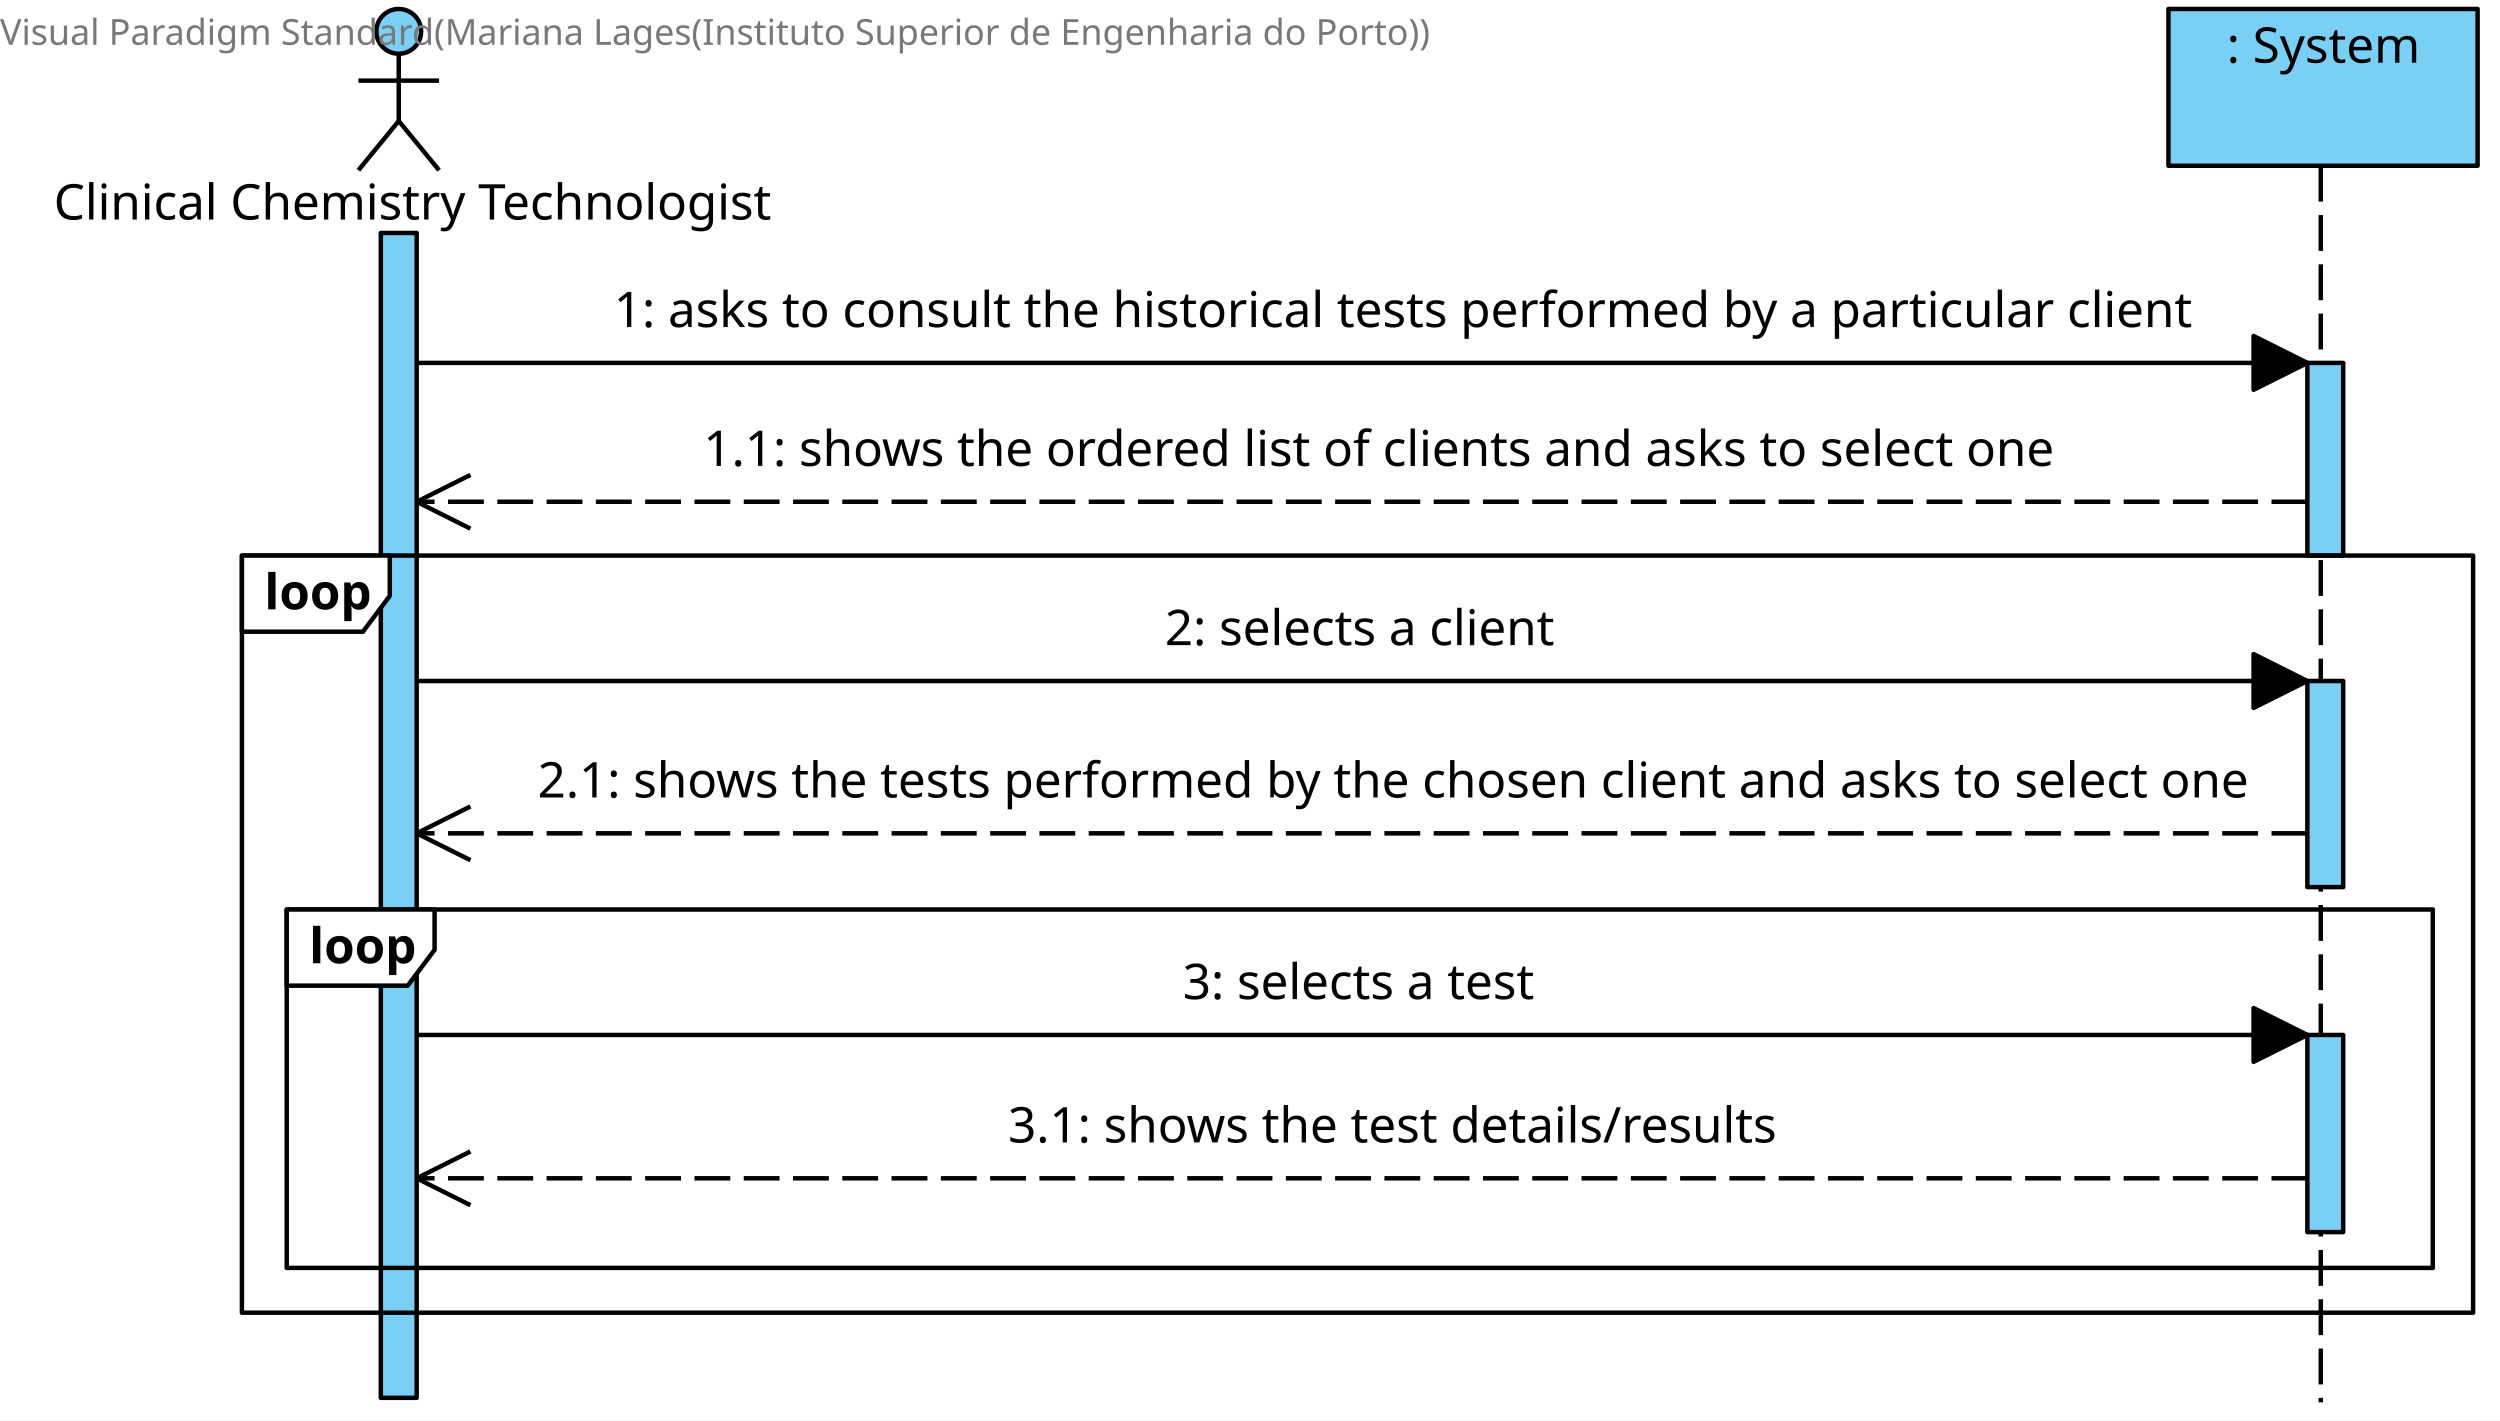
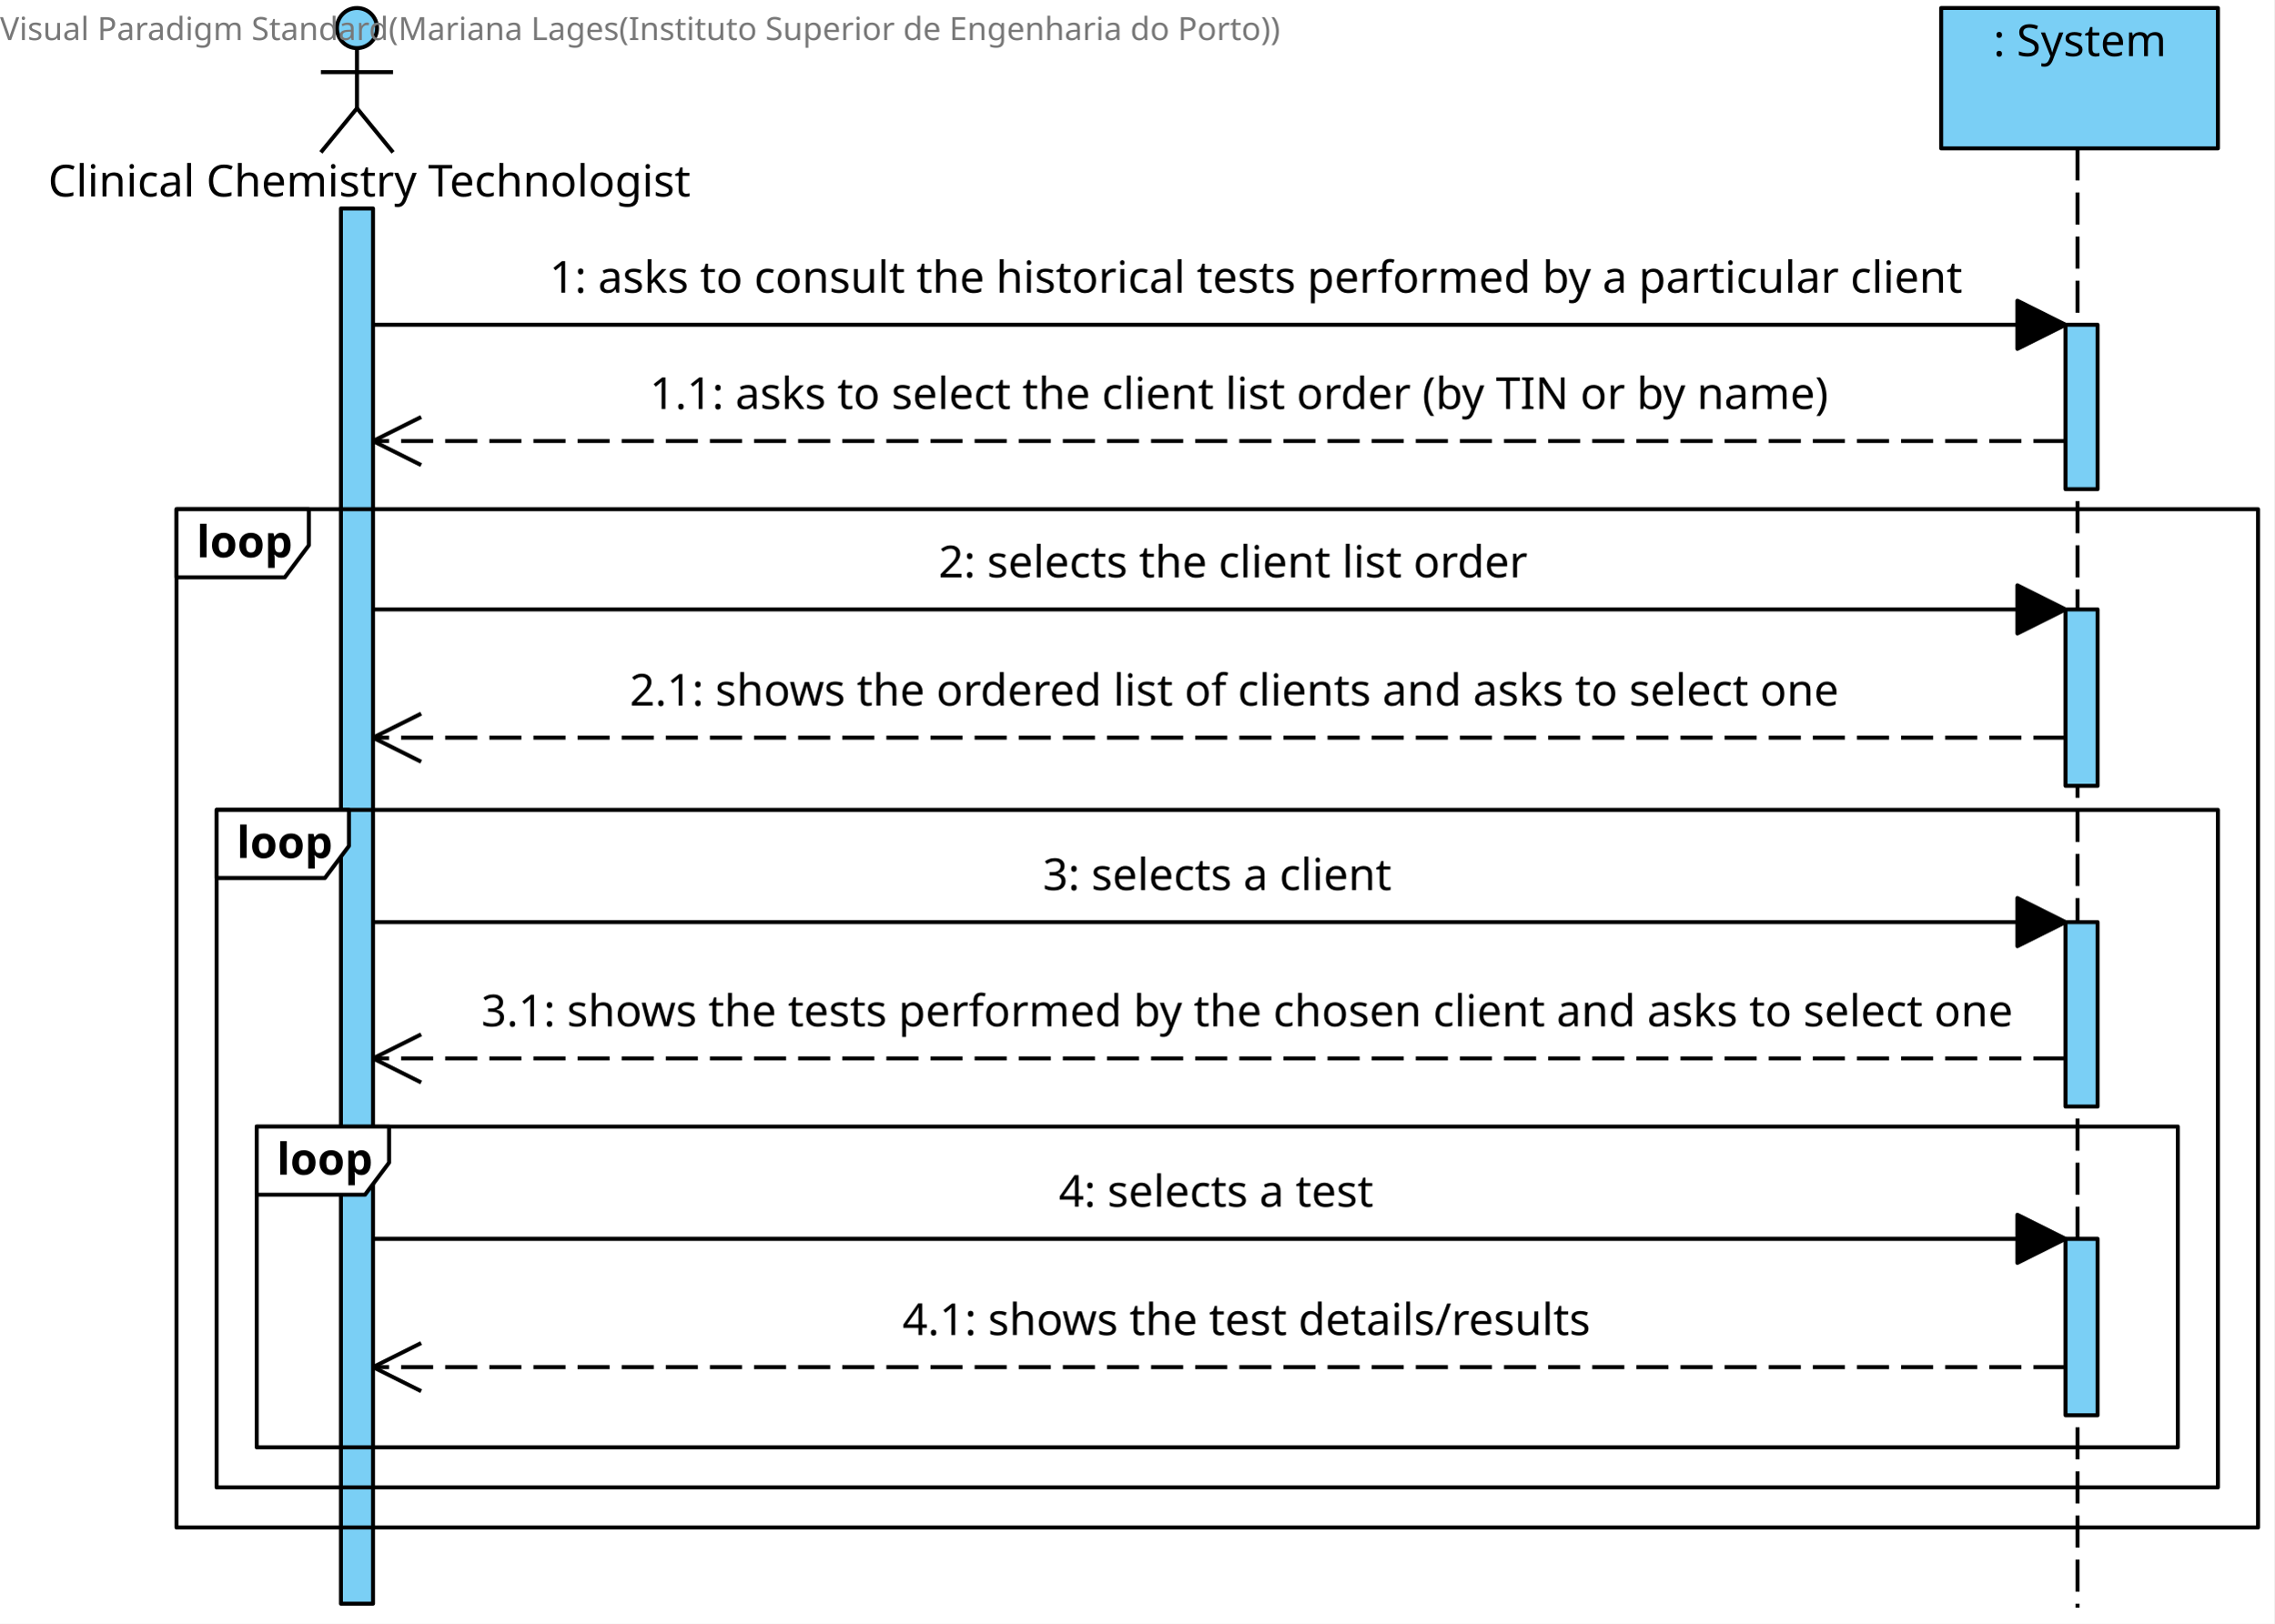
- <svg xmlns="http://www.w3.org/2000/svg" fill-opacity="0" color-rendering="auto" color-interpolation="auto" text-rendering="auto" stroke="rgb(0,0,0)" stroke-linecap="square" width="558" stroke-miterlimit="10" shape-rendering="auto" stroke-opacity="0" fill="rgb(0,0,0)" stroke-dasharray="none" font-weight="normal" stroke-width="1" height="317" font-family="'Dialog'" font-style="normal" stroke-linejoin="miter" font-size="12px" stroke-dashoffset="0" image-rendering="auto">
+ <svg xmlns="http://www.w3.org/2000/svg" fill-opacity="0" color-rendering="auto" color-interpolation="auto" text-rendering="auto" stroke="rgb(0,0,0)" stroke-linecap="square" width="567" stroke-miterlimit="10" shape-rendering="auto" stroke-opacity="0" fill="rgb(0,0,0)" stroke-dasharray="none" font-weight="normal" stroke-width="1" height="405" font-family="'Dialog'" font-style="normal" stroke-linejoin="miter" font-size="12px" stroke-dashoffset="0" image-rendering="auto">
  <defs id="genericDefs" />
  <g>
    <defs id="defs1">
      <clipPath clipPathUnits="userSpaceOnUse" id="clipPath1">
-         <path d="M-7 -7 L71 -7 L71 322 L-7 322 L-7 -7 Z" />
+         <path d="M-7 -7 L71 -7 L71 410 L-7 410 L-7 -7 Z" />
      </clipPath>
      <clipPath clipPathUnits="userSpaceOnUse" id="clipPath2">
-         <path d="M-7 -7 L81 -7 L81 322 L-7 322 L-7 -7 Z" />
+         <path d="M-7 -7 L81 -7 L81 410 L-7 410 L-7 -7 Z" />
      </clipPath>
      <clipPath clipPathUnits="userSpaceOnUse" id="clipPath3">
-         <path d="M-7 -7 L19 -7 L19 54 L-7 54 L-7 -7 Z" />
+         <path d="M-7 -7 L19 -7 L19 52 L-7 52 L-7 -7 Z" />
      </clipPath>
      <clipPath clipPathUnits="userSpaceOnUse" id="clipPath4">
-         <path d="M-7 -7 L509 -7 L509 180 L-7 180 L-7 -7 Z" />
+         <path d="M-7 -7 L510 -7 L510 180 L-7 180 L-7 -7 Z" />
      </clipPath>
      <clipPath clipPathUnits="userSpaceOnUse" id="clipPath5">
-         <path d="M-7 -7 L-7 180 L509 180 L509 -7 Z" />
+         <path d="M-7 -7 L-7 180 L510 180 L510 -7 Z" />
      </clipPath>
      <clipPath clipPathUnits="userSpaceOnUse" id="clipPath6">
        <path d="M0 0 L0 18 L34 18 L34 0 Z" />
      </clipPath>
      <clipPath clipPathUnits="userSpaceOnUse" id="clipPath7">
-         <path d="M-7 -7 L509 -7 L509 162 L-7 162 L-7 -7 Z" />
+         <path d="M-7 -7 L19 -7 L19 55 L-7 55 L-7 -7 Z" />
      </clipPath>
      <clipPath clipPathUnits="userSpaceOnUse" id="clipPath8">
-         <path d="M0 0 L0 4 L498 4 L498 0 Z" />
+         <path d="M-7 -7 L490 -7 L490 91 L-7 91 L-7 -7 Z" />
      </clipPath>
      <clipPath clipPathUnits="userSpaceOnUse" id="clipPath9">
+         <path d="M-7 -7 L-7 91 L490 91 L490 -7 Z" />
+       </clipPath>
+       <clipPath clipPathUnits="userSpaceOnUse" id="clipPath10">
        <path d="M-7 -7 L19 -7 L19 57 L-7 57 L-7 -7 Z" />
      </clipPath>
-       <clipPath clipPathUnits="userSpaceOnUse" id="clipPath10">
-         <path d="M-7 -7 L490 -7 L490 91 L-7 91 L-7 -7 Z" />
-       </clipPath>
      <clipPath clipPathUnits="userSpaceOnUse" id="clipPath11">
-         <path d="M-7 -7 L-7 91 L490 91 L490 -7 Z" />
+         <path d="M-7 -7 L510 -7 L510 162 L-7 162 L-7 -7 Z" />
      </clipPath>
      <clipPath clipPathUnits="userSpaceOnUse" id="clipPath12">
+         <path d="M0 0 L0 4 L499 4 L499 0 Z" />
+       </clipPath>
+       <clipPath clipPathUnits="userSpaceOnUse" id="clipPath13">
        <path d="M-7 -7 L490 -7 L490 73 L-7 73 L-7 -7 Z" />
      </clipPath>
-       <clipPath clipPathUnits="userSpaceOnUse" id="clipPath13">
+       <clipPath clipPathUnits="userSpaceOnUse" id="clipPath14">
        <path d="M0 0 L0 4 L479 4 L479 0 Z" />
      </clipPath>
-       <clipPath clipPathUnits="userSpaceOnUse" id="clipPath14">
-         <path d="M-7 -7 L19 -7 L19 55 L-7 55 L-7 -7 Z" />
-       </clipPath>
      <clipPath clipPathUnits="userSpaceOnUse" id="clipPath15">
+         <path d="M-7 -7 L530 -7 L530 265 L-7 265 L-7 -7 Z" />
+       </clipPath>
+       <clipPath clipPathUnits="userSpaceOnUse" id="clipPath16">
+         <path d="M-7 -7 L-7 265 L530 265 L530 -7 Z" />
+       </clipPath>
+       <clipPath clipPathUnits="userSpaceOnUse" id="clipPath17">
+         <path d="M-7 -7 L530 -7 L530 247 L-7 247 L-7 -7 Z" />
+       </clipPath>
+       <clipPath clipPathUnits="userSpaceOnUse" id="clipPath18">
+         <path d="M0 0 L0 4 L519 4 L519 0 Z" />
+       </clipPath>
+       <clipPath clipPathUnits="userSpaceOnUse" id="clipPath19">
        <path d="M-174 -15 L348 -15 L348 30 L-174 30 L-174 -15 Z" />
      </clipPath>
-       <clipPath clipPathUnits="userSpaceOnUse" id="clipPath16">
+       <clipPath clipPathUnits="userSpaceOnUse" id="clipPath20">
        <path d="M-70 -15 L140 -15 L140 30 L-70 30 L-70 -15 Z" />
      </clipPath>
-       <clipPath clipPathUnits="userSpaceOnUse" id="clipPath17">
+       <clipPath clipPathUnits="userSpaceOnUse" id="clipPath21">
        <path d="M0 0 L526 0 L526 104 L0 104 L0 0 Z" />
      </clipPath>
-       <clipPath clipPathUnits="userSpaceOnUse" id="clipPath18">
-         <path d="M436 30 L436 45 L85 45 L85 30 ZM413 61 L413 76 L105 76 L105 61 ZM0 0 L0 6 L133 6 L133 21 L0 21 L0 104 L208 104 L208 101 L313 101 L313 104 L526 104 L526 0 Z" />
-       </clipPath>
-       <clipPath clipPathUnits="userSpaceOnUse" id="clipPath19">
-         <path d="M413 30 L413 45 L105 45 L105 30 ZM313 70 L313 85 L208 85 L208 70 ZM0 0 L0 104 L526 104 L526 0 L436 0 L436 14 L85 14 L85 0 Z" />
-       </clipPath>
-       <clipPath clipPathUnits="userSpaceOnUse" id="clipPath20">
-         <path d="M313 30 L313 45 L208 45 L208 30 ZM452 64 L452 79 L68 79 L68 64 ZM0 0 L0 104 L526 104 L526 0 L413 0 L413 5 L105 5 L105 0 Z" />
-       </clipPath>
-       <clipPath clipPathUnits="userSpaceOnUse" id="clipPath21">
+       <clipPath clipPathUnits="userSpaceOnUse" id="clipPath22">
+         <path d="M436 30 L436 45 L85 45 L85 30 ZM412 59 L412 74 L110 74 L110 59 ZM0 0 L0 6 L133 6 L133 21 L0 21 L0 104 L181 104 L181 101 L340 101 L340 104 L526 104 L526 0 Z" />
+       </clipPath>
+       <clipPath clipPathUnits="userSpaceOnUse" id="clipPath23">
+         <path d="M413 30 L413 45 L105 45 L105 30 ZM313 76 L313 91 L208 91 L208 76 ZM0 0 L0 104 L526 104 L526 0 L340 0 L340 13 L181 13 L181 0 Z" />
+       </clipPath>
+       <clipPath clipPathUnits="userSpaceOnUse" id="clipPath24">
+         <path d="M313 30 L313 45 L208 45 L208 30 ZM452 64 L452 79 L68 79 L68 64 ZM0 0 L0 104 L526 104 L526 0 Z" />
+       </clipPath>
+       <clipPath clipPathUnits="userSpaceOnUse" id="clipPath25">
        <path d="M452 30 L452 45 L68 45 L68 30 ZM309 75 L309 90 L212 90 L212 75 ZM0 0 L0 104 L526 104 L526 0 L313 0 L313 11 L208 11 L208 0 Z" />
      </clipPath>
-       <clipPath clipPathUnits="userSpaceOnUse" id="clipPath22">
+       <clipPath clipPathUnits="userSpaceOnUse" id="clipPath26">
        <path d="M309 30 L309 45 L212 45 L212 30 ZM356 62 L356 77 L173 77 L173 62 ZM0 0 L0 104 L526 104 L526 0 Z" />
      </clipPath>
-       <clipPath clipPathUnits="userSpaceOnUse" id="clipPath23">
+       <clipPath clipPathUnits="userSpaceOnUse" id="clipPath27">
        <path d="M356 30 L356 45 L173 45 L173 30 ZM0 0 L0 104 L526 104 L526 0 L309 0 L309 13 L212 13 L212 0 Z" />
      </clipPath>
-       <clipPath clipPathUnits="userSpaceOnUse" id="clipPath24">
+       <clipPath clipPathUnits="userSpaceOnUse" id="clipPath28">
+         <path d="M436 1 L436 16 L85 16 L85 1 ZM412 30 L412 45 L110 45 L110 30 ZM340 72 L340 87 L181 87 L181 72 ZM0 0 L0 104 L526 104 L526 0 Z" />
+       </clipPath>
+       <clipPath clipPathUnits="userSpaceOnUse" id="clipPath29">
+         <path d="M340 30 L340 45 L181 45 L181 30 ZM413 62 L413 77 L105 77 L105 62 ZM0 0 L0 104 L526 104 L526 0 L412 0 L412 3 L110 3 L110 0 Z" />
+       </clipPath>
+       <clipPath clipPathUnits="userSpaceOnUse" id="clipPath30">
+         <path d="M-159 -15 L318 -15 L318 30 L-159 30 L-159 -15 Z" />
+       </clipPath>
+       <clipPath clipPathUnits="userSpaceOnUse" id="clipPath31">
+         <path d="M-302 -15 L604 -15 L604 30 L-302 30 L-302 -15 Z" />
+       </clipPath>
+       <clipPath clipPathUnits="userSpaceOnUse" id="clipPath32">
        <path d="M-183 -15 L366 -15 L366 30 L-183 30 L-183 -15 Z" />
      </clipPath>
-       <clipPath clipPathUnits="userSpaceOnUse" id="clipPath25">
+       <clipPath clipPathUnits="userSpaceOnUse" id="clipPath33">
        <path d="M-97 -15 L194 -15 L194 30 L-97 30 L-97 -15 Z" />
      </clipPath>
-       <clipPath clipPathUnits="userSpaceOnUse" id="clipPath26">
+       <clipPath clipPathUnits="userSpaceOnUse" id="clipPath34">
        <path d="M-384 -15 L768 -15 L768 30 L-384 30 L-384 -15 Z" />
      </clipPath>
-       <clipPath clipPathUnits="userSpaceOnUse" id="clipPath27">
+       <clipPath clipPathUnits="userSpaceOnUse" id="clipPath35">
        <path d="M-105 -15 L210 -15 L210 30 L-105 30 L-105 -15 Z" />
      </clipPath>
-       <clipPath clipPathUnits="userSpaceOnUse" id="clipPath28">
+       <clipPath clipPathUnits="userSpaceOnUse" id="clipPath36">
        <path d="M-308 -15 L616 -15 L616 30 L-308 30 L-308 -15 Z" />
      </clipPath>
-       <clipPath clipPathUnits="userSpaceOnUse" id="clipPath29">
+       <clipPath clipPathUnits="userSpaceOnUse" id="clipPath37">
        <path d="M-351 -15 L702 -15 L702 30 L-351 30 L-351 -15 Z" />
      </clipPath>
    </defs>
    <g fill="white" text-rendering="geometricPrecision" fill-opacity="1" stroke-opacity="1" stroke="white">
-       <rect x="0" width="558" height="317" y="0" stroke="none" />
+       <rect x="0" width="567" height="405" y="0" stroke="none" />
    </g>
    <g font-size="11px" transform="translate(59,2)" fill-opacity="1" fill="rgb(122,207,245)" text-rendering="geometricPrecision" image-rendering="optimizeQuality" font-family="sans-serif" stroke="rgb(122,207,245)" stroke-opacity="1">
      <circle r="5" clip-path="url(#clipPath1)" cx="30" cy="5" stroke="none" />
-       <rect x="26" width="8" height="260" y="50" clip-path="url(#clipPath1)" stroke="none" />
+       <rect x="26" width="8" height="348" y="50" clip-path="url(#clipPath1)" stroke="none" />
    </g>
    <g stroke-linecap="butt" font-size="11px" transform="translate(59,2)" fill-opacity="1" fill="black" text-rendering="geometricPrecision" image-rendering="optimizeQuality" font-family="sans-serif" stroke-linejoin="round" stroke="black" stroke-opacity="1" stroke-miterlimit="0">
      <circle fill="none" r="5" clip-path="url(#clipPath1)" cx="30" cy="5" />
-       <rect fill="none" x="26" width="8" height="260" y="50" clip-path="url(#clipPath1)" />
+       <rect fill="none" x="26" width="8" height="348" y="50" clip-path="url(#clipPath1)" />
      <line y2="25" fill="none" x1="30" clip-path="url(#clipPath1)" x2="30" y1="10" />
      <line y2="36" fill="none" x1="30" clip-path="url(#clipPath1)" x2="21" y1="25" />
      <line y2="36" fill="none" x1="30" clip-path="url(#clipPath1)" x2="39" y1="25" />
      <line y2="16" fill="none" x1="21" clip-path="url(#clipPath1)" x2="39" y1="16" />
    </g>
    <g font-size="11px" transform="translate(484,2)" fill-opacity="1" fill="rgb(122,207,245)" text-rendering="geometricPrecision" image-rendering="optimizeQuality" font-family="sans-serif" stroke="rgb(122,207,245)" stroke-opacity="1">
      <rect x="0" width="69" height="35" y="0" clip-path="url(#clipPath2)" stroke="none" />
    </g>
    <g stroke-linecap="butt" font-size="11px" transform="translate(484,2)" fill-opacity="1" fill="black" text-rendering="geometricPrecision" image-rendering="optimizeQuality" font-family="sans-serif" stroke-linejoin="round" stroke="black" stroke-opacity="1" stroke-miterlimit="0">
      <rect fill="none" x="0" width="69" height="35" y="0" clip-path="url(#clipPath2)" />
-       <line clip-path="url(#clipPath2)" fill="none" x1="34" x2="34" y1="35" y2="311" stroke-linejoin="bevel" stroke-dasharray="8,3" />
+       <line clip-path="url(#clipPath2)" fill="none" x1="34" x2="34" y1="35" y2="399" stroke-linejoin="bevel" stroke-dasharray="8,3" />
    </g>
    <g font-size="11px" transform="translate(515,81)" fill-opacity="1" fill="rgb(122,207,245)" text-rendering="geometricPrecision" image-rendering="optimizeQuality" font-family="sans-serif" stroke="rgb(122,207,245)" stroke-opacity="1">
-       <rect x="0" width="8" height="43" y="0" clip-path="url(#clipPath3)" stroke="none" />
+       <rect x="0" width="8" height="41" y="0" clip-path="url(#clipPath3)" stroke="none" />
    </g>
    <g stroke-linecap="butt" font-size="11px" transform="translate(515,81)" fill-opacity="1" fill="black" text-rendering="geometricPrecision" image-rendering="optimizeQuality" font-family="sans-serif" stroke-linejoin="round" stroke="black" stroke-opacity="1" stroke-miterlimit="0">
-       <rect fill="none" x="0" width="8" height="43" y="0" clip-path="url(#clipPath3)" />
-     </g>
-     <g fill-opacity="1" text-rendering="geometricPrecision" stroke="black" stroke-linecap="butt" transform="translate(54,124)" stroke-miterlimit="0" stroke-opacity="1" fill="black" font-weight="bold" font-family="sans-serif" stroke-linejoin="round" font-size="11px" image-rendering="optimizeQuality">
-       <rect fill="none" x="0" width="498" height="169" y="0" clip-path="url(#clipPath5)" />
-     </g>
-     <g font-size="11px" transform="translate(54,124)" fill-opacity="1" fill="white" text-rendering="geometricPrecision" image-rendering="optimizeQuality" font-family="sans-serif" stroke="white" font-weight="bold" stroke-opacity="1">
+       <rect fill="none" x="0" width="8" height="41" y="0" clip-path="url(#clipPath3)" />
+     </g>
+     <g fill-opacity="1" text-rendering="geometricPrecision" stroke="black" stroke-linecap="butt" transform="translate(54,202)" stroke-miterlimit="0" stroke-opacity="1" fill="black" font-weight="bold" font-family="sans-serif" stroke-linejoin="round" font-size="11px" image-rendering="optimizeQuality">
+       <rect fill="none" x="0" width="499" height="169" y="0" clip-path="url(#clipPath5)" />
+     </g>
+     <g font-size="11px" transform="translate(54,202)" fill-opacity="1" fill="white" text-rendering="geometricPrecision" image-rendering="optimizeQuality" font-family="sans-serif" stroke="white" font-weight="bold" stroke-opacity="1">
      <path d="M33 0 L33 9 L27 17 L0 17 L0 0 Z" stroke="none" clip-path="url(#clipPath5)" />
    </g>
-     <g fill-opacity="1" text-rendering="geometricPrecision" stroke="black" stroke-linecap="butt" transform="translate(54,124)" stroke-miterlimit="0" stroke-opacity="1" fill="black" font-weight="bold" font-family="sans-serif" stroke-linejoin="round" font-size="11px" image-rendering="optimizeQuality">
+     <g fill-opacity="1" text-rendering="geometricPrecision" stroke="black" stroke-linecap="butt" transform="translate(54,202)" stroke-miterlimit="0" stroke-opacity="1" fill="black" font-weight="bold" font-family="sans-serif" stroke-linejoin="round" font-size="11px" image-rendering="optimizeQuality">
      <path fill="none" d="M33 0 L33 9 L27 17 L0 17 L0 0 Z" clip-path="url(#clipPath5)" />
    </g>
-     <g font-size="11px" transform="translate(54,124)" fill-opacity="1" fill="black" text-rendering="geometricPrecision" image-rendering="optimizeQuality" font-family="sans-serif" stroke="black" font-weight="bold" stroke-opacity="1">
+     <g font-size="11px" transform="translate(54,202)" fill-opacity="1" fill="black" text-rendering="geometricPrecision" image-rendering="optimizeQuality" font-family="sans-serif" stroke="black" font-weight="bold" stroke-opacity="1">
      <text x="5" xml:space="preserve" y="12" clip-path="url(#clipPath6)" stroke="none">loop</text>
    </g>
+     <g font-size="11px" transform="translate(515,309)" fill-opacity="1" fill="rgb(122,207,245)" text-rendering="geometricPrecision" image-rendering="optimizeQuality" font-family="sans-serif" stroke="rgb(122,207,245)" stroke-opacity="1">
+       <rect x="0" width="8" height="44" y="0" clip-path="url(#clipPath7)" stroke="none" />
+     </g>
+     <g stroke-linecap="butt" font-size="11px" transform="translate(515,309)" fill-opacity="1" fill="black" text-rendering="geometricPrecision" image-rendering="optimizeQuality" font-family="sans-serif" stroke-linejoin="round" stroke="black" stroke-opacity="1" stroke-miterlimit="0">
+       <rect fill="none" x="0" width="8" height="44" y="0" clip-path="url(#clipPath7)" />
+     </g>
+     <g fill-opacity="1" text-rendering="geometricPrecision" stroke="black" stroke-linecap="butt" transform="translate(64,281)" stroke-miterlimit="0" stroke-opacity="1" fill="black" font-weight="bold" font-family="sans-serif" stroke-linejoin="round" font-size="11px" image-rendering="optimizeQuality">
+       <rect fill="none" x="0" width="479" height="80" y="0" clip-path="url(#clipPath9)" />
+     </g>
+     <g font-size="11px" transform="translate(64,281)" fill-opacity="1" fill="white" text-rendering="geometricPrecision" image-rendering="optimizeQuality" font-family="sans-serif" stroke="white" font-weight="bold" stroke-opacity="1">
+       <path d="M33 0 L33 9 L27 17 L0 17 L0 0 Z" stroke="none" clip-path="url(#clipPath9)" />
+     </g>
+     <g fill-opacity="1" text-rendering="geometricPrecision" stroke="black" stroke-linecap="butt" transform="translate(64,281)" stroke-miterlimit="0" stroke-opacity="1" fill="black" font-weight="bold" font-family="sans-serif" stroke-linejoin="round" font-size="11px" image-rendering="optimizeQuality">
+       <path fill="none" d="M33 0 L33 9 L27 17 L0 17 L0 0 Z" clip-path="url(#clipPath9)" />
+     </g>
+     <g font-size="11px" transform="translate(64,281)" fill-opacity="1" fill="black" text-rendering="geometricPrecision" image-rendering="optimizeQuality" font-family="sans-serif" stroke="black" font-weight="bold" stroke-opacity="1">
+       <text x="5" xml:space="preserve" y="12" clip-path="url(#clipPath6)" stroke="none">loop</text>
+     </g>
    <g font-size="11px" transform="translate(515,152)" fill-opacity="1" fill="rgb(122,207,245)" text-rendering="geometricPrecision" image-rendering="optimizeQuality" font-family="sans-serif" stroke="rgb(122,207,245)" stroke-opacity="1">
-       <rect x="0" width="8" height="46" y="0" clip-path="url(#clipPath9)" stroke="none" />
+       <rect x="0" width="8" height="44" y="0" clip-path="url(#clipPath7)" stroke="none" />
    </g>
    <g stroke-linecap="butt" font-size="11px" transform="translate(515,152)" fill-opacity="1" fill="black" text-rendering="geometricPrecision" image-rendering="optimizeQuality" font-family="sans-serif" stroke-linejoin="round" stroke="black" stroke-opacity="1" stroke-miterlimit="0">
-       <rect fill="none" x="0" width="8" height="46" y="0" clip-path="url(#clipPath9)" />
-     </g>
-     <g fill-opacity="1" text-rendering="geometricPrecision" stroke="black" stroke-linecap="butt" transform="translate(64,203)" stroke-miterlimit="0" stroke-opacity="1" fill="black" font-weight="bold" font-family="sans-serif" stroke-linejoin="round" font-size="11px" image-rendering="optimizeQuality">
-       <rect fill="none" x="0" width="479" height="80" y="0" clip-path="url(#clipPath11)" />
-     </g>
-     <g font-size="11px" transform="translate(64,203)" fill-opacity="1" fill="white" text-rendering="geometricPrecision" image-rendering="optimizeQuality" font-family="sans-serif" stroke="white" font-weight="bold" stroke-opacity="1">
-       <path d="M33 0 L33 9 L27 17 L0 17 L0 0 Z" stroke="none" clip-path="url(#clipPath11)" />
-     </g>
-     <g fill-opacity="1" text-rendering="geometricPrecision" stroke="black" stroke-linecap="butt" transform="translate(64,203)" stroke-miterlimit="0" stroke-opacity="1" fill="black" font-weight="bold" font-family="sans-serif" stroke-linejoin="round" font-size="11px" image-rendering="optimizeQuality">
-       <path fill="none" d="M33 0 L33 9 L27 17 L0 17 L0 0 Z" clip-path="url(#clipPath11)" />
-     </g>
-     <g font-size="11px" transform="translate(64,203)" fill-opacity="1" fill="black" text-rendering="geometricPrecision" image-rendering="optimizeQuality" font-family="sans-serif" stroke="black" font-weight="bold" stroke-opacity="1">
+       <rect fill="none" x="0" width="8" height="44" y="0" clip-path="url(#clipPath7)" />
+     </g>
+     <g font-size="11px" transform="translate(515,230)" fill-opacity="1" fill="rgb(122,207,245)" text-rendering="geometricPrecision" image-rendering="optimizeQuality" font-family="sans-serif" stroke="rgb(122,207,245)" stroke-opacity="1">
+       <rect x="0" width="8" height="46" y="0" clip-path="url(#clipPath10)" stroke="none" />
+     </g>
+     <g stroke-linecap="butt" font-size="11px" transform="translate(515,230)" fill-opacity="1" fill="black" text-rendering="geometricPrecision" image-rendering="optimizeQuality" font-family="sans-serif" stroke-linejoin="round" stroke="black" stroke-opacity="1" stroke-miterlimit="0">
+       <rect fill="none" x="0" width="8" height="46" y="0" clip-path="url(#clipPath10)" />
+     </g>
+     <g fill-opacity="1" text-rendering="geometricPrecision" stroke="black" stroke-linecap="butt" transform="translate(44,127)" stroke-miterlimit="0" stroke-opacity="1" fill="black" font-weight="bold" font-family="sans-serif" stroke-linejoin="round" font-size="11px" image-rendering="optimizeQuality">
+       <rect fill="none" x="0" width="519" height="254" y="0" clip-path="url(#clipPath16)" />
+     </g>
+     <g font-size="11px" transform="translate(44,127)" fill-opacity="1" fill="white" text-rendering="geometricPrecision" image-rendering="optimizeQuality" font-family="sans-serif" stroke="white" font-weight="bold" stroke-opacity="1">
+       <path d="M33 0 L33 9 L27 17 L0 17 L0 0 Z" stroke="none" clip-path="url(#clipPath16)" />
+     </g>
+     <g fill-opacity="1" text-rendering="geometricPrecision" stroke="black" stroke-linecap="butt" transform="translate(44,127)" stroke-miterlimit="0" stroke-opacity="1" fill="black" font-weight="bold" font-family="sans-serif" stroke-linejoin="round" font-size="11px" image-rendering="optimizeQuality">
+       <path fill="none" d="M33 0 L33 9 L27 17 L0 17 L0 0 Z" clip-path="url(#clipPath16)" />
+     </g>
+     <g font-size="11px" transform="translate(44,127)" fill-opacity="1" fill="black" text-rendering="geometricPrecision" image-rendering="optimizeQuality" font-family="sans-serif" stroke="black" font-weight="bold" stroke-opacity="1">
      <text x="5" xml:space="preserve" y="12" clip-path="url(#clipPath6)" stroke="none">loop</text>
    </g>
-     <g font-size="11px" transform="translate(515,231)" fill-opacity="1" fill="rgb(122,207,245)" text-rendering="geometricPrecision" image-rendering="optimizeQuality" font-family="sans-serif" stroke="rgb(122,207,245)" stroke-opacity="1">
-       <rect x="0" width="8" height="44" y="0" clip-path="url(#clipPath14)" stroke="none" />
-     </g>
-     <g stroke-linecap="butt" font-size="11px" transform="translate(515,231)" fill-opacity="1" fill="black" text-rendering="geometricPrecision" image-rendering="optimizeQuality" font-family="sans-serif" stroke-linejoin="round" stroke="black" stroke-opacity="1" stroke-miterlimit="0">
-       <rect fill="none" x="0" width="8" height="44" y="0" clip-path="url(#clipPath14)" />
-     </g>
    <g font-size="11px" transform="translate(2,37)" fill-opacity="1" fill="black" text-rendering="geometricPrecision" image-rendering="optimizeQuality" font-family="sans-serif" stroke="black" stroke-opacity="1">
-       <text x="10" xml:space="preserve" y="12" clip-path="url(#clipPath15)" stroke="none">Clinical Chemistry Technologist</text>
+       <text x="10" xml:space="preserve" y="12" clip-path="url(#clipPath19)" stroke="none">Clinical Chemistry Technologist</text>
    </g>
    <g font-size="11px" transform="translate(484,2)" fill-opacity="1" fill="black" text-rendering="geometricPrecision" image-rendering="optimizeQuality" font-family="sans-serif" stroke="black" stroke-opacity="1">
-       <text x="13" xml:space="preserve" y="12" clip-path="url(#clipPath16)" stroke="none">: System</text>
+       <text x="13" xml:space="preserve" y="12" clip-path="url(#clipPath20)" stroke="none">: System</text>
    </g>
    <g stroke-linecap="butt" font-size="11px" transform="translate(43,31)" fill-opacity="1" fill="black" text-rendering="geometricPrecision" image-rendering="optimizeQuality" font-family="sans-serif" stroke-linejoin="round" stroke="black" stroke-opacity="1">
-       <line y2="50" fill="none" x1="50" clip-path="url(#clipPath18)" x2="472" y1="50" />
-       <polygon points=" 472 50 460 44 460 56" clip-path="url(#clipPath18)" stroke="none" />
-       <polygon fill="none" points=" 472 50 460 44 460 56" clip-path="url(#clipPath18)" />
-     </g>
-     <g fill-opacity="1" text-rendering="geometricPrecision" stroke="black" stroke-linecap="butt" transform="translate(43,62)" stroke-miterlimit="0" stroke-opacity="1" fill="black" stroke-dasharray="8,3" font-family="sans-serif" stroke-linejoin="round" font-size="11px" image-rendering="optimizeQuality">
-       <line y2="50" fill="none" x1="472" clip-path="url(#clipPath19)" x2="50" y1="50" />
-       <line clip-path="url(#clipPath19)" fill="none" x1="50" x2="62" y1="50" y2="56" stroke-dasharray="none" stroke-miterlimit="10" />
-       <line clip-path="url(#clipPath19)" fill="none" x1="50" x2="62" y1="50" y2="44" stroke-dasharray="none" stroke-miterlimit="10" />
-     </g>
-     <g stroke-linecap="butt" font-size="11px" transform="translate(43,102)" fill-opacity="1" fill="black" text-rendering="geometricPrecision" image-rendering="optimizeQuality" font-family="sans-serif" stroke-linejoin="round" stroke="black" stroke-opacity="1">
-       <line y2="50" fill="none" x1="50" clip-path="url(#clipPath20)" x2="472" y1="50" />
-       <polygon points=" 472 50 460 44 460 56" clip-path="url(#clipPath20)" stroke="none" />
-       <polygon fill="none" points=" 472 50 460 44 460 56" clip-path="url(#clipPath20)" />
-     </g>
-     <g fill-opacity="1" text-rendering="geometricPrecision" stroke="black" stroke-linecap="butt" transform="translate(43,136)" stroke-miterlimit="0" stroke-opacity="1" fill="black" stroke-dasharray="8,3" font-family="sans-serif" stroke-linejoin="round" font-size="11px" image-rendering="optimizeQuality">
-       <line y2="50" fill="none" x1="472" clip-path="url(#clipPath21)" x2="50" y1="50" />
-       <line clip-path="url(#clipPath21)" fill="none" x1="50" x2="62" y1="50" y2="56" stroke-dasharray="none" stroke-miterlimit="10" />
-       <line clip-path="url(#clipPath21)" fill="none" x1="50" x2="62" y1="50" y2="44" stroke-dasharray="none" stroke-miterlimit="10" />
-     </g>
-     <g stroke-linecap="butt" font-size="11px" transform="translate(43,181)" fill-opacity="1" fill="black" text-rendering="geometricPrecision" image-rendering="optimizeQuality" font-family="sans-serif" stroke-linejoin="round" stroke="black" stroke-opacity="1">
      <line y2="50" fill="none" x1="50" clip-path="url(#clipPath22)" x2="472" y1="50" />
      <polygon points=" 472 50 460 44 460 56" clip-path="url(#clipPath22)" stroke="none" />
      <polygon fill="none" points=" 472 50 460 44 460 56" clip-path="url(#clipPath22)" />
    </g>
-     <g fill-opacity="1" text-rendering="geometricPrecision" stroke="black" stroke-linecap="butt" transform="translate(43,213)" stroke-miterlimit="0" stroke-opacity="1" fill="black" stroke-dasharray="8,3" font-family="sans-serif" stroke-linejoin="round" font-size="11px" image-rendering="optimizeQuality">
+     <g fill-opacity="1" text-rendering="geometricPrecision" stroke="black" stroke-linecap="butt" transform="translate(43,134)" stroke-miterlimit="0" stroke-opacity="1" fill="black" stroke-dasharray="8,3" font-family="sans-serif" stroke-linejoin="round" font-size="11px" image-rendering="optimizeQuality">
      <line y2="50" fill="none" x1="472" clip-path="url(#clipPath23)" x2="50" y1="50" />
      <line clip-path="url(#clipPath23)" fill="none" x1="50" x2="62" y1="50" y2="56" stroke-dasharray="none" stroke-miterlimit="10" />
      <line clip-path="url(#clipPath23)" fill="none" x1="50" x2="62" y1="50" y2="44" stroke-dasharray="none" stroke-miterlimit="10" />
    </g>
-     <g font-size="11px" transform="translate(216,243)" fill-opacity="1" fill="white" text-rendering="geometricPrecision" image-rendering="optimizeQuality" font-family="sans-serif" stroke="white" stroke-opacity="1">
-       <rect x="0" width="183" height="15" y="0" clip-path="url(#clipPath24)" stroke="none" />
-       <text fill="black" x="9" xml:space="preserve" y="12" clip-path="url(#clipPath24)" stroke="none">3.1: shows the test details/results</text>
-     </g>
-     <g font-size="11px" transform="translate(255,211)" fill-opacity="1" fill="white" text-rendering="geometricPrecision" image-rendering="optimizeQuality" font-family="sans-serif" stroke="white" stroke-opacity="1">
-       <rect x="0" width="97" height="15" y="0" clip-path="url(#clipPath25)" stroke="none" />
-       <text fill="black" x="9" xml:space="preserve" y="12" clip-path="url(#clipPath25)" stroke="none">3: selects a test</text>
-     </g>
-     <g font-size="11px" transform="translate(111,166)" fill-opacity="1" fill="white" text-rendering="geometricPrecision" image-rendering="optimizeQuality" font-family="sans-serif" stroke="white" stroke-opacity="1">
-       <rect x="0" width="384" height="15" y="0" clip-path="url(#clipPath26)" stroke="none" />
-       <text fill="black" x="9" xml:space="preserve" y="12" clip-path="url(#clipPath26)" stroke="none">2.1: shows the tests performed by the chosen client and asks to select one</text>
-     </g>
-     <g font-size="11px" transform="translate(251,132)" fill-opacity="1" fill="white" text-rendering="geometricPrecision" image-rendering="optimizeQuality" font-family="sans-serif" stroke="white" stroke-opacity="1">
-       <rect x="0" width="105" height="15" y="0" clip-path="url(#clipPath27)" stroke="none" />
-       <text fill="black" x="9" xml:space="preserve" y="12" clip-path="url(#clipPath27)" stroke="none">2: selects a client</text>
-     </g>
-     <g font-size="11px" transform="translate(148,92)" fill-opacity="1" fill="white" text-rendering="geometricPrecision" image-rendering="optimizeQuality" font-family="sans-serif" stroke="white" stroke-opacity="1">
-       <rect x="0" width="308" height="15" y="0" clip-path="url(#clipPath28)" stroke="none" />
-       <text fill="black" x="9" xml:space="preserve" y="12" clip-path="url(#clipPath28)" stroke="none">1.1: shows the ordered list of clients and asks to select one</text>
+     <g stroke-linecap="butt" font-size="11px" transform="translate(43,180)" fill-opacity="1" fill="black" text-rendering="geometricPrecision" image-rendering="optimizeQuality" font-family="sans-serif" stroke-linejoin="round" stroke="black" stroke-opacity="1">
+       <line y2="50" fill="none" x1="50" clip-path="url(#clipPath24)" x2="472" y1="50" />
+       <polygon points=" 472 50 460 44 460 56" clip-path="url(#clipPath24)" stroke="none" />
+       <polygon fill="none" points=" 472 50 460 44 460 56" clip-path="url(#clipPath24)" />
+     </g>
+     <g fill-opacity="1" text-rendering="geometricPrecision" stroke="black" stroke-linecap="butt" transform="translate(43,214)" stroke-miterlimit="0" stroke-opacity="1" fill="black" stroke-dasharray="8,3" font-family="sans-serif" stroke-linejoin="round" font-size="11px" image-rendering="optimizeQuality">
+       <line y2="50" fill="none" x1="472" clip-path="url(#clipPath25)" x2="50" y1="50" />
+       <line clip-path="url(#clipPath25)" fill="none" x1="50" x2="62" y1="50" y2="56" stroke-dasharray="none" stroke-miterlimit="10" />
+       <line clip-path="url(#clipPath25)" fill="none" x1="50" x2="62" y1="50" y2="44" stroke-dasharray="none" stroke-miterlimit="10" />
+     </g>
+     <g stroke-linecap="butt" font-size="11px" transform="translate(43,259)" fill-opacity="1" fill="black" text-rendering="geometricPrecision" image-rendering="optimizeQuality" font-family="sans-serif" stroke-linejoin="round" stroke="black" stroke-opacity="1">
+       <line y2="50" fill="none" x1="50" clip-path="url(#clipPath26)" x2="472" y1="50" />
+       <polygon points=" 472 50 460 44 460 56" clip-path="url(#clipPath26)" stroke="none" />
+       <polygon fill="none" points=" 472 50 460 44 460 56" clip-path="url(#clipPath26)" />
+     </g>
+     <g fill-opacity="1" text-rendering="geometricPrecision" stroke="black" stroke-linecap="butt" transform="translate(43,291)" stroke-miterlimit="0" stroke-opacity="1" fill="black" stroke-dasharray="8,3" font-family="sans-serif" stroke-linejoin="round" font-size="11px" image-rendering="optimizeQuality">
+       <line y2="50" fill="none" x1="472" clip-path="url(#clipPath27)" x2="50" y1="50" />
+       <line clip-path="url(#clipPath27)" fill="none" x1="50" x2="62" y1="50" y2="56" stroke-dasharray="none" stroke-miterlimit="10" />
+       <line clip-path="url(#clipPath27)" fill="none" x1="50" x2="62" y1="50" y2="44" stroke-dasharray="none" stroke-miterlimit="10" />
+     </g>
+     <g fill-opacity="1" text-rendering="geometricPrecision" stroke="black" stroke-linecap="butt" transform="translate(43,60)" stroke-miterlimit="0" stroke-opacity="1" fill="black" stroke-dasharray="8,3" font-family="sans-serif" stroke-linejoin="round" font-size="11px" image-rendering="optimizeQuality">
+       <line y2="50" fill="none" x1="472" clip-path="url(#clipPath28)" x2="50" y1="50" />
+       <line clip-path="url(#clipPath28)" fill="none" x1="50" x2="62" y1="50" y2="56" stroke-dasharray="none" stroke-miterlimit="10" />
+       <line clip-path="url(#clipPath28)" fill="none" x1="50" x2="62" y1="50" y2="44" stroke-dasharray="none" stroke-miterlimit="10" />
+     </g>
+     <g stroke-linecap="butt" font-size="11px" transform="translate(43,102)" fill-opacity="1" fill="black" text-rendering="geometricPrecision" image-rendering="optimizeQuality" font-family="sans-serif" stroke-linejoin="round" stroke="black" stroke-opacity="1">
+       <line y2="50" fill="none" x1="50" clip-path="url(#clipPath29)" x2="472" y1="50" />
+       <polygon points=" 472 50 460 44 460 56" clip-path="url(#clipPath29)" stroke="none" />
+       <polygon fill="none" points=" 472 50 460 44 460 56" clip-path="url(#clipPath29)" />
+     </g>
+     <g font-size="11px" transform="translate(224,132)" fill-opacity="1" fill="white" text-rendering="geometricPrecision" image-rendering="optimizeQuality" font-family="sans-serif" stroke="white" stroke-opacity="1">
+       <rect x="0" width="159" height="15" y="0" clip-path="url(#clipPath30)" stroke="none" />
+       <text fill="black" x="10" xml:space="preserve" y="12" clip-path="url(#clipPath30)" stroke="none">2: selects the client list order</text>
+     </g>
+     <g font-size="11px" transform="translate(153,90)" fill-opacity="1" fill="white" text-rendering="geometricPrecision" image-rendering="optimizeQuality" font-family="sans-serif" stroke="white" stroke-opacity="1">
+       <rect x="0" width="302" height="15" y="0" clip-path="url(#clipPath31)" stroke="none" />
+       <text fill="black" x="9" xml:space="preserve" y="12" clip-path="url(#clipPath31)" stroke="none">1.1: asks to select the client list order (by TIN or by name)</text>
+     </g>
+     <g font-size="11px" transform="translate(216,321)" fill-opacity="1" fill="white" text-rendering="geometricPrecision" image-rendering="optimizeQuality" font-family="sans-serif" stroke="white" stroke-opacity="1">
+       <rect x="0" width="183" height="15" y="0" clip-path="url(#clipPath32)" stroke="none" />
+       <text fill="black" x="9" xml:space="preserve" y="12" clip-path="url(#clipPath32)" stroke="none">4.1: shows the test details/results</text>
+     </g>
+     <g font-size="11px" transform="translate(255,289)" fill-opacity="1" fill="white" text-rendering="geometricPrecision" image-rendering="optimizeQuality" font-family="sans-serif" stroke="white" stroke-opacity="1">
+       <rect x="0" width="97" height="15" y="0" clip-path="url(#clipPath33)" stroke="none" />
+       <text fill="black" x="9" xml:space="preserve" y="12" clip-path="url(#clipPath33)" stroke="none">4: selects a test</text>
+     </g>
+     <g font-size="11px" transform="translate(111,244)" fill-opacity="1" fill="white" text-rendering="geometricPrecision" image-rendering="optimizeQuality" font-family="sans-serif" stroke="white" stroke-opacity="1">
+       <rect x="0" width="384" height="15" y="0" clip-path="url(#clipPath34)" stroke="none" />
+       <text fill="black" x="9" xml:space="preserve" y="12" clip-path="url(#clipPath34)" stroke="none">3.1: shows the tests performed by the chosen client and asks to select one</text>
+     </g>
+     <g font-size="11px" transform="translate(251,210)" fill-opacity="1" fill="white" text-rendering="geometricPrecision" image-rendering="optimizeQuality" font-family="sans-serif" stroke="white" stroke-opacity="1">
+       <rect x="0" width="105" height="15" y="0" clip-path="url(#clipPath35)" stroke="none" />
+       <text fill="black" x="9" xml:space="preserve" y="12" clip-path="url(#clipPath35)" stroke="none">3: selects a client</text>
+     </g>
+     <g font-size="11px" transform="translate(148,164)" fill-opacity="1" fill="white" text-rendering="geometricPrecision" image-rendering="optimizeQuality" font-family="sans-serif" stroke="white" stroke-opacity="1">
+       <rect x="0" width="308" height="15" y="0" clip-path="url(#clipPath36)" stroke="none" />
+       <text fill="black" x="9" xml:space="preserve" y="12" clip-path="url(#clipPath36)" stroke="none">2.1: shows the ordered list of clients and asks to select one</text>
    </g>
    <g font-size="11px" transform="translate(128,61)" fill-opacity="1" fill="white" text-rendering="geometricPrecision" image-rendering="optimizeQuality" font-family="sans-serif" stroke="white" stroke-opacity="1">
-       <rect x="0" width="351" height="15" y="0" clip-path="url(#clipPath29)" stroke="none" />
-       <text fill="black" x="9" xml:space="preserve" y="12" clip-path="url(#clipPath29)" stroke="none">1: asks to consult the historical tests performed by a particular client</text>
+       <rect x="0" width="351" height="15" y="0" clip-path="url(#clipPath37)" stroke="none" />
+       <text fill="black" x="9" xml:space="preserve" y="12" clip-path="url(#clipPath37)" stroke="none">1: asks to consult the historical tests performed by a particular client</text>
    </g>
    <g font-size="8px" fill-opacity="1" fill="rgb(120,120,120)" text-rendering="geometricPrecision" image-rendering="optimizeQuality" stroke="rgb(120,120,120)" stroke-opacity="1">
      <text x="0" xml:space="preserve" y="10" stroke="none">Visual Paradigm Standard(Mariana Lages(Instituto Superior de Engenharia do Porto))</text>
    </g>
  </g>
</svg>
